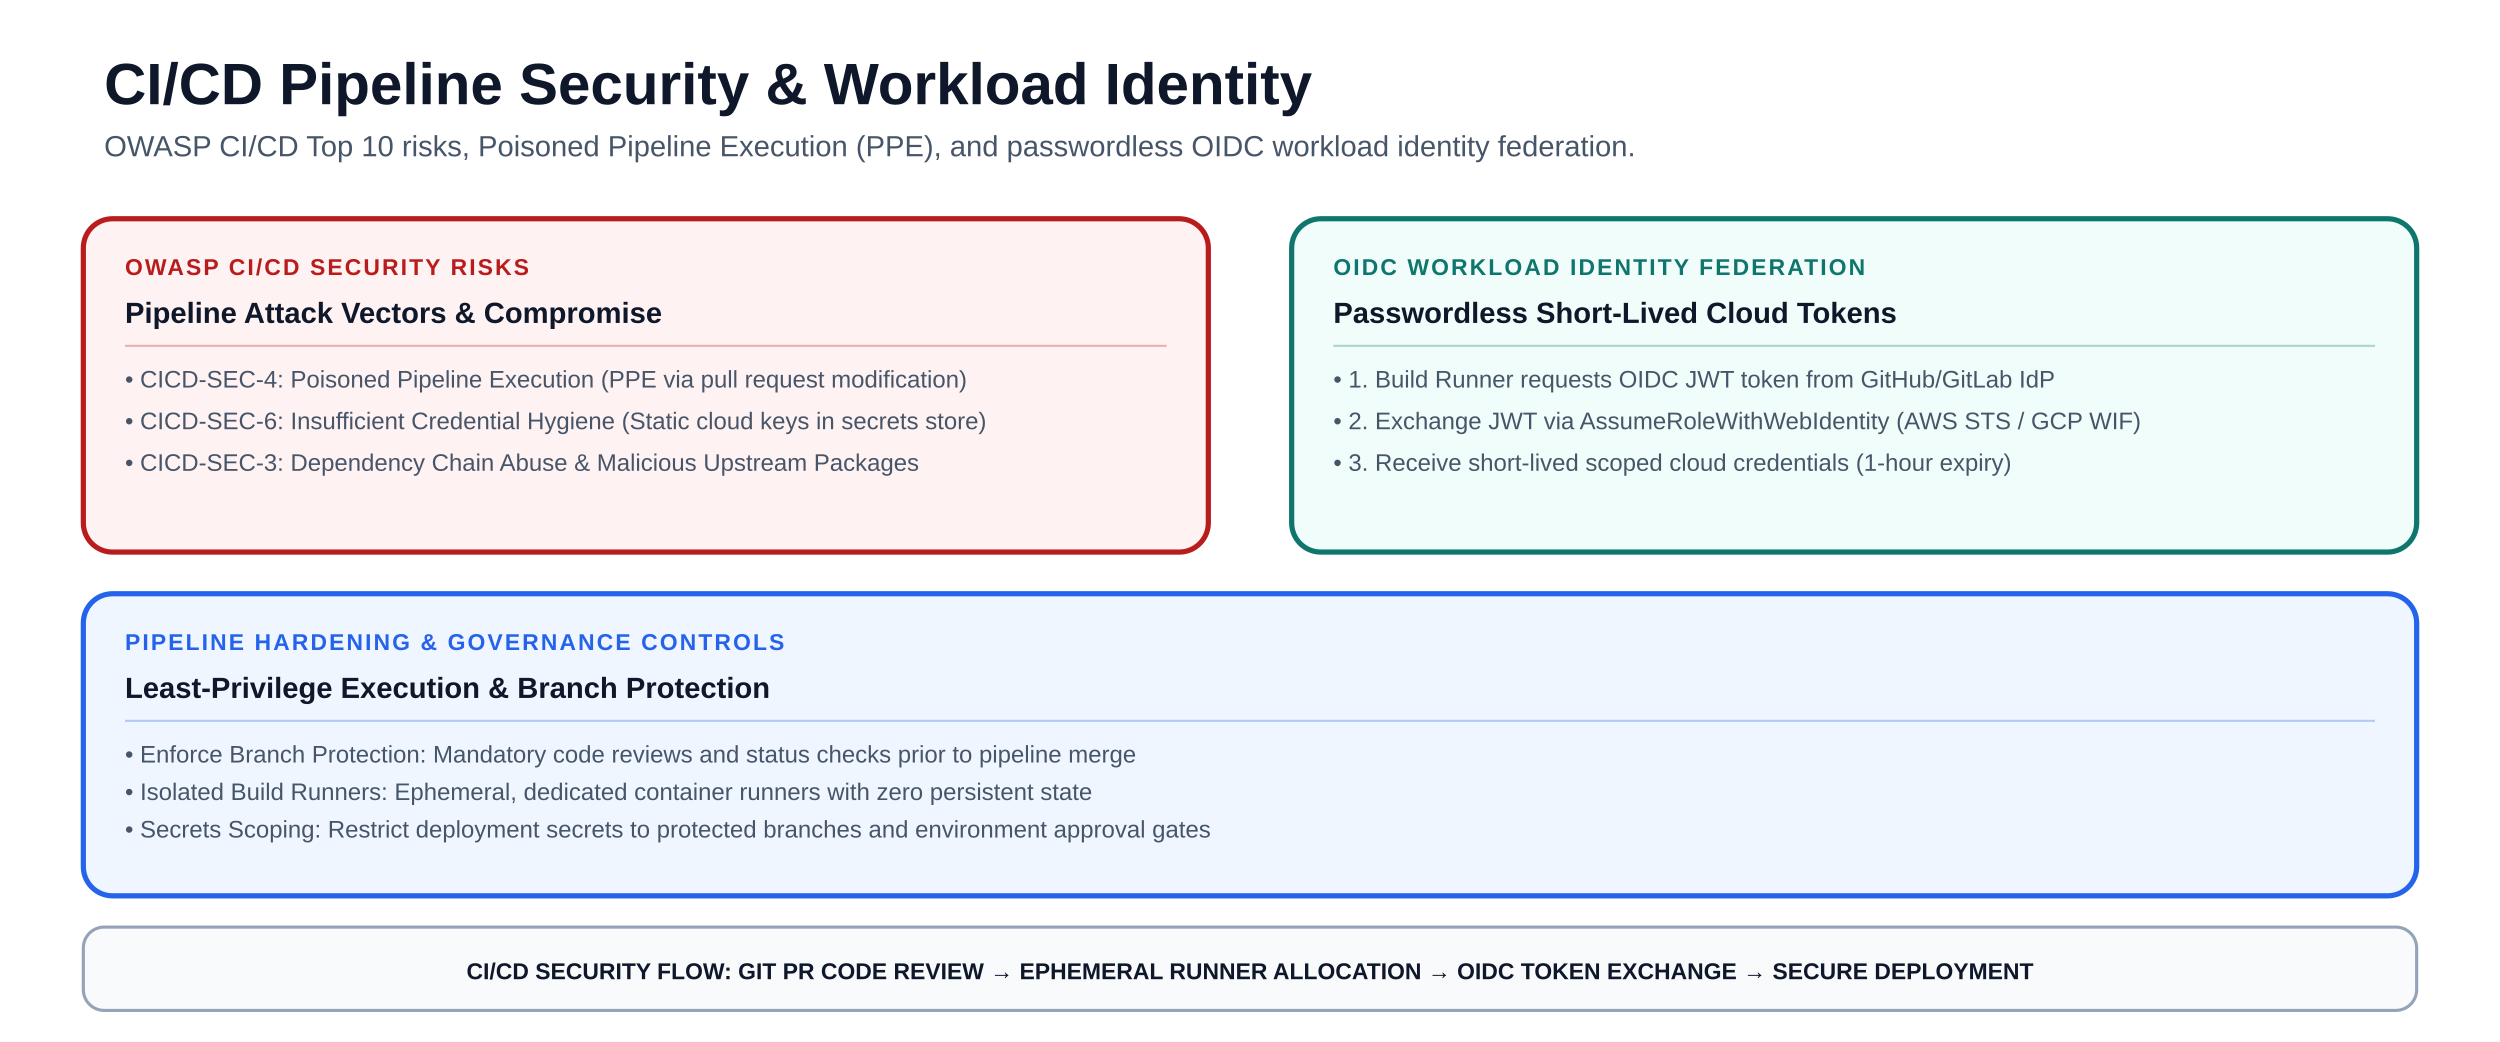
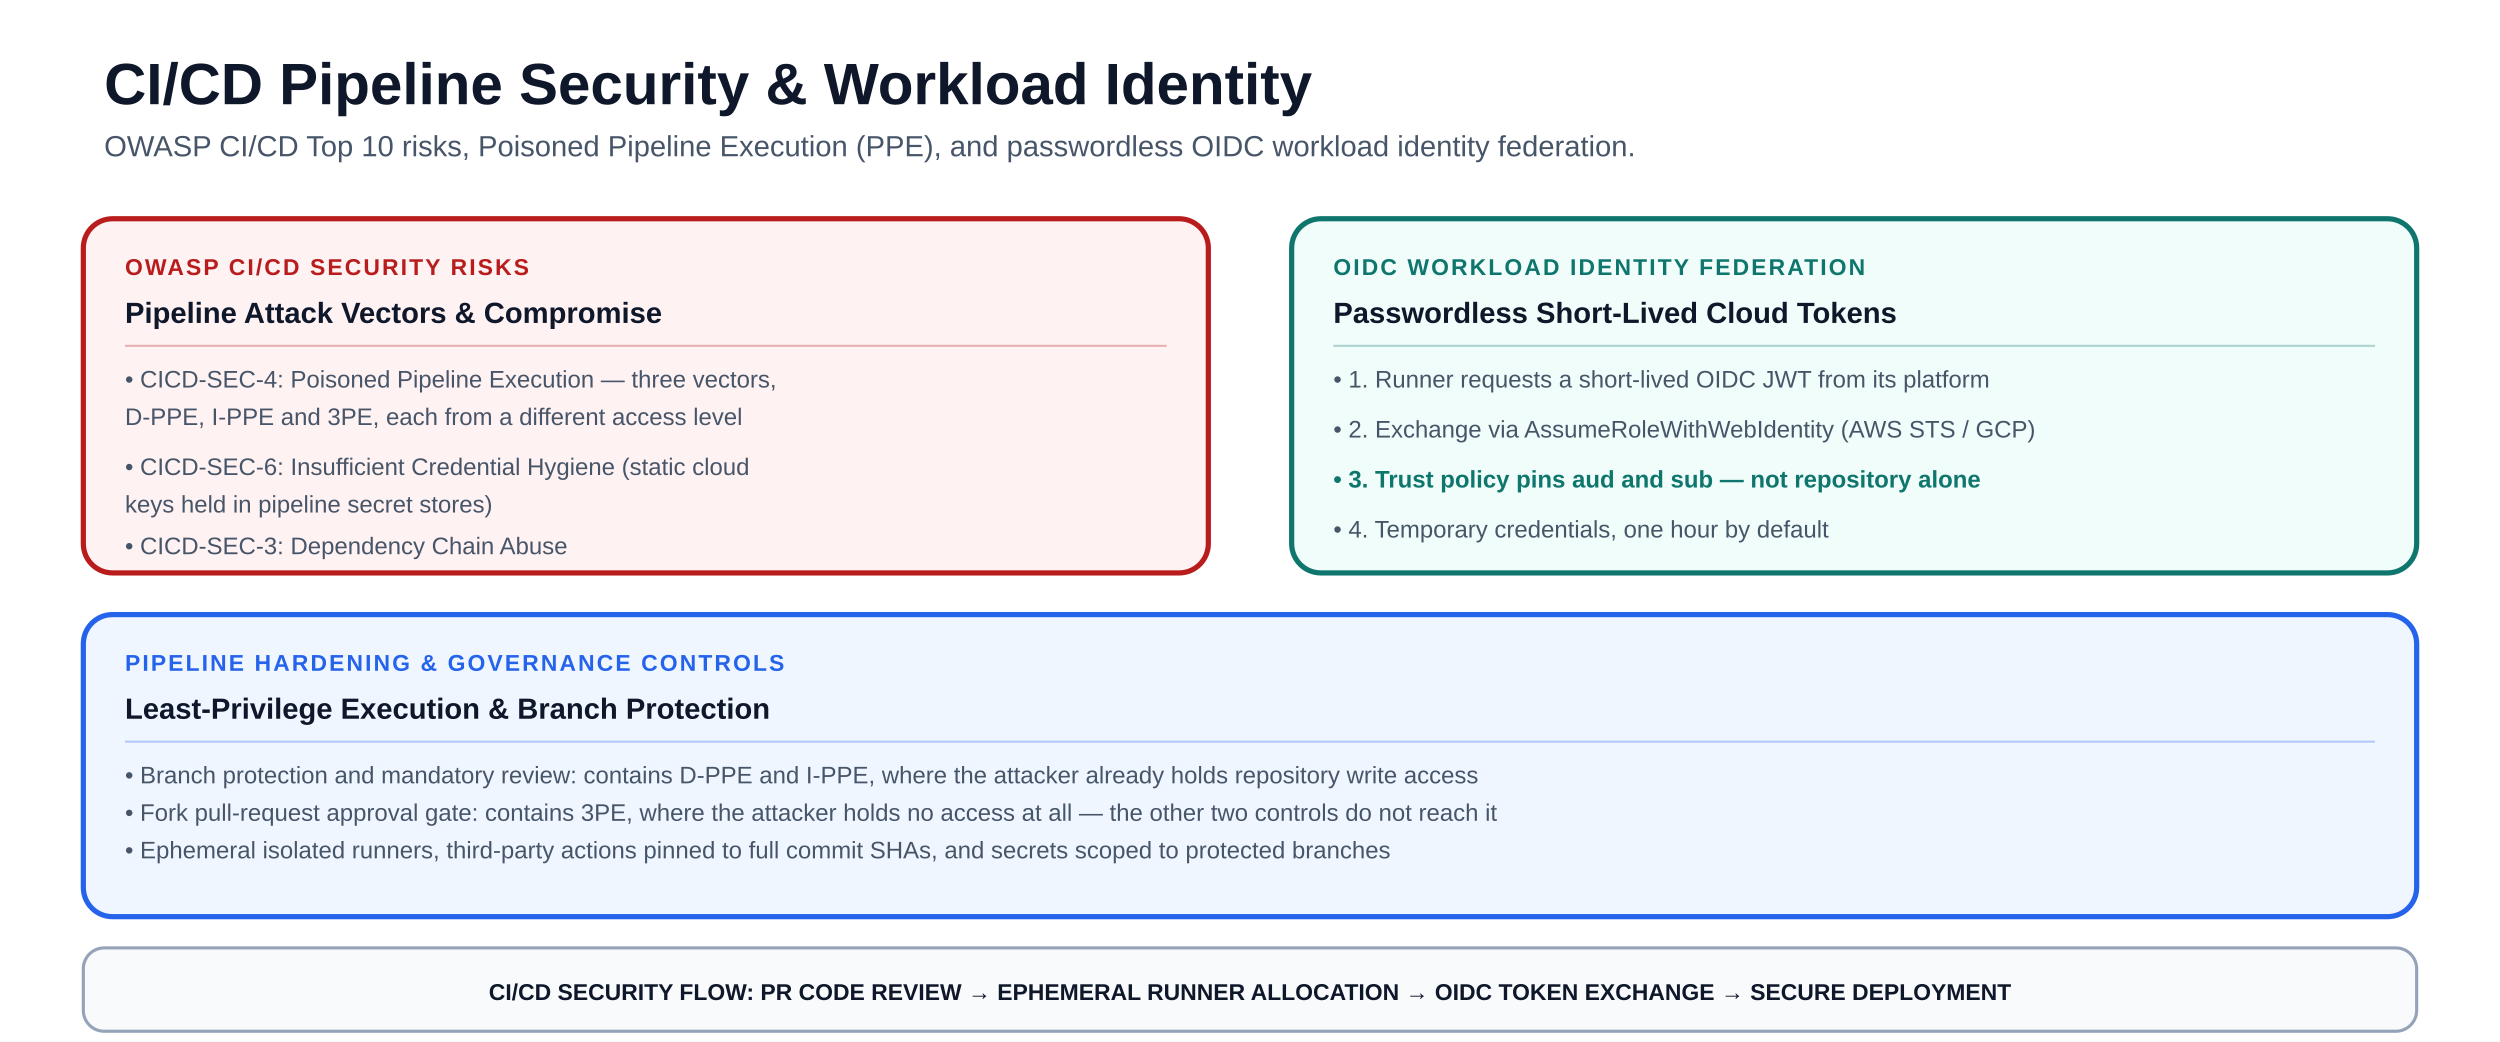
- <svg xmlns="http://www.w3.org/2000/svg" viewBox="0 0 1200 500" font-family="-apple-system, BlinkMacSystemFont, 'Segoe UI', Arial, sans-serif" role="img" aria-labelledby="title description">
+ <svg xmlns="http://www.w3.org/2000/svg" viewBox="0 0 1200 500" font-family="-apple-system, BlinkMacSystemFont, 'Segoe UI', Arial, sans-serif" role="img" aria-labelledby="cicdarch-title cicdarch-desc">
  <rect width="1200" height="500" fill="#ffffff" />
  <text x="50" y="50" font-size="28" font-weight="850" fill="#0f172a">CI/CD Pipeline Security &amp; Workload Identity</text>
  <text x="50" y="75" font-size="14" fill="#475569">OWASP CI/CD Top 10 risks, Poisoned Pipeline Execution (PPE), and passwordless OIDC workload identity federation.</text>
-   <rect x="40" y="105" width="540" height="160" rx="14" fill="#fef2f2" stroke="#b91c1c" stroke-width="2.5" />
+   <rect x="40" y="105" width="540" height="170" rx="14" fill="#fef2f2" stroke="#b91c1c" stroke-width="2.5" />
  <text x="60" y="132" font-size="11" font-weight="900" letter-spacing="1" fill="#b91c1c">OWASP CI/CD SECURITY RISKS</text>
  <text x="60" y="155" font-size="14" font-weight="800" fill="#0f172a">Pipeline Attack Vectors &amp; Compromise</text>
  <line x1="60" y1="166" x2="560" y2="166" stroke="#b91c1c" stroke-opacity="0.3" stroke-width="1" />
-   <text x="60" y="186" font-size="11.5" font-weight="500" fill="#475569">• CICD-SEC-4: Poisoned Pipeline Execution (PPE via pull request modification)</text>
-   <text x="60" y="206" font-size="11.5" font-weight="500" fill="#475569">• CICD-SEC-6: Insufficient Credential Hygiene (Static cloud keys in secrets store)</text>
-   <text x="60" y="226" font-size="11.5" font-weight="500" fill="#475569">• CICD-SEC-3: Dependency Chain Abuse &amp; Malicious Upstream Packages</text>
-   <rect x="620" y="105" width="540" height="160" rx="14" fill="#f0fdfa" stroke="#0f766e" stroke-width="2.5" />
+   <text x="60" y="186" font-size="11.5" font-weight="500" fill="#475569">• CICD-SEC-4: Poisoned Pipeline Execution — three vectors,</text>
+   <text x="60" y="204" font-size="11.5" font-weight="500" fill="#475569">  D-PPE, I-PPE and 3PE, each from a different access level</text>
+   <text x="60" y="228" font-size="11.5" font-weight="500" fill="#475569">• CICD-SEC-6: Insufficient Credential Hygiene (static cloud</text>
+   <text x="60" y="246" font-size="11.5" font-weight="500" fill="#475569">  keys held in pipeline secret stores)</text>
+   <text x="60" y="266" font-size="11.5" font-weight="500" fill="#475569">• CICD-SEC-3: Dependency Chain Abuse</text>
+   <rect x="620" y="105" width="540" height="170" rx="14" fill="#f0fdfa" stroke="#0f766e" stroke-width="2.5" />
  <text x="640" y="132" font-size="11" font-weight="900" letter-spacing="1" fill="#0f766e">OIDC WORKLOAD IDENTITY FEDERATION</text>
  <text x="640" y="155" font-size="14" font-weight="800" fill="#0f172a">Passwordless Short-Lived Cloud Tokens</text>
  <line x1="640" y1="166" x2="1140" y2="166" stroke="#0f766e" stroke-opacity="0.3" stroke-width="1" />
-   <text x="640" y="186" font-size="11.5" font-weight="500" fill="#475569">• 1. Build Runner requests OIDC JWT token from GitHub/GitLab IdP</text>
-   <text x="640" y="206" font-size="11.5" font-weight="500" fill="#475569">• 2. Exchange JWT via AssumeRoleWithWebIdentity (AWS STS / GCP WIF)</text>
-   <text x="640" y="226" font-size="11.5" font-weight="500" fill="#475569">• 3. Receive short-lived scoped cloud credentials (1-hour expiry)</text>
-   <rect x="40" y="285" width="1120" height="145" rx="14" fill="#eff6ff" stroke="#2563eb" stroke-width="2.5" />
-   <text x="60" y="312" font-size="11" font-weight="900" letter-spacing="1" fill="#2563eb">PIPELINE HARDENING &amp; GOVERNANCE CONTROLS</text>
-   <text x="60" y="335" font-size="14" font-weight="800" fill="#0f172a">Least-Privilege Execution &amp; Branch Protection</text>
-   <line x1="60" y1="346" x2="1140" y2="346" stroke="#2563eb" stroke-opacity="0.3" stroke-width="1" />
-   <text x="60" y="366" font-size="11.5" font-weight="500" fill="#475569">• Enforce Branch Protection: Mandatory code reviews and status checks prior to pipeline merge</text>
-   <text x="60" y="384" font-size="11.5" font-weight="500" fill="#475569">• Isolated Build Runners: Ephemeral, dedicated container runners with zero persistent state</text>
-   <text x="60" y="402" font-size="11.5" font-weight="500" fill="#475569">• Secrets Scoping: Restrict deployment secrets to protected branches and environment approval gates</text>
-   <rect x="40" y="445" width="1120" height="40" rx="10" fill="#f8fafc" stroke="#94a3b8" stroke-width="1.5" />
-   <text x="600" y="470" text-anchor="middle" font-size="11" font-weight="800" fill="#0f172a">CI/CD SECURITY FLOW: GIT PR CODE REVIEW → EPHEMERAL RUNNER ALLOCATION → OIDC TOKEN EXCHANGE → SECURE DEPLOYMENT</text>
+   <text x="640" y="186" font-size="11.5" font-weight="500" fill="#475569">• 1. Runner requests a short-lived OIDC JWT from its platform</text>
+   <text x="640" y="210" font-size="11.5" font-weight="500" fill="#475569">• 2. Exchange via AssumeRoleWithWebIdentity (AWS STS / GCP)</text>
+   <text x="640" y="234" font-size="11.5" font-weight="700" fill="#0f766e">• 3. Trust policy pins aud and sub — not repository alone</text>
+   <text x="640" y="258" font-size="11.5" font-weight="500" fill="#475569">• 4. Temporary credentials, one hour by default</text>
+   <rect x="40" y="295" width="1120" height="145" rx="14" fill="#eff6ff" stroke="#2563eb" stroke-width="2.5" />
+   <text x="60" y="322" font-size="11" font-weight="900" letter-spacing="1" fill="#2563eb">PIPELINE HARDENING &amp; GOVERNANCE CONTROLS</text>
+   <text x="60" y="345" font-size="14" font-weight="800" fill="#0f172a">Least-Privilege Execution &amp; Branch Protection</text>
+   <line x1="60" y1="356" x2="1140" y2="356" stroke="#2563eb" stroke-opacity="0.3" stroke-width="1" />
+   <text x="60" y="376" font-size="11.5" font-weight="500" fill="#475569">• Branch protection and mandatory review: contains D-PPE and I-PPE, where the attacker already holds repository write access</text>
+   <text x="60" y="394" font-size="11.5" font-weight="500" fill="#475569">• Fork pull-request approval gate: contains 3PE, where the attacker holds no access at all — the other two controls do not reach it</text>
+   <text x="60" y="412" font-size="11.5" font-weight="500" fill="#475569">• Ephemeral isolated runners, third-party actions pinned to full commit SHAs, and secrets scoped to protected branches</text>
+   <rect x="40" y="455" width="1120" height="40" rx="10" fill="#f8fafc" stroke="#94a3b8" stroke-width="1.5" />
+   <text x="600" y="480" text-anchor="middle" font-size="11" font-weight="800" fill="#0f172a">CI/CD SECURITY FLOW: PR CODE REVIEW → EPHEMERAL RUNNER ALLOCATION → OIDC TOKEN EXCHANGE → SECURE DEPLOYMENT</text>
</svg>
